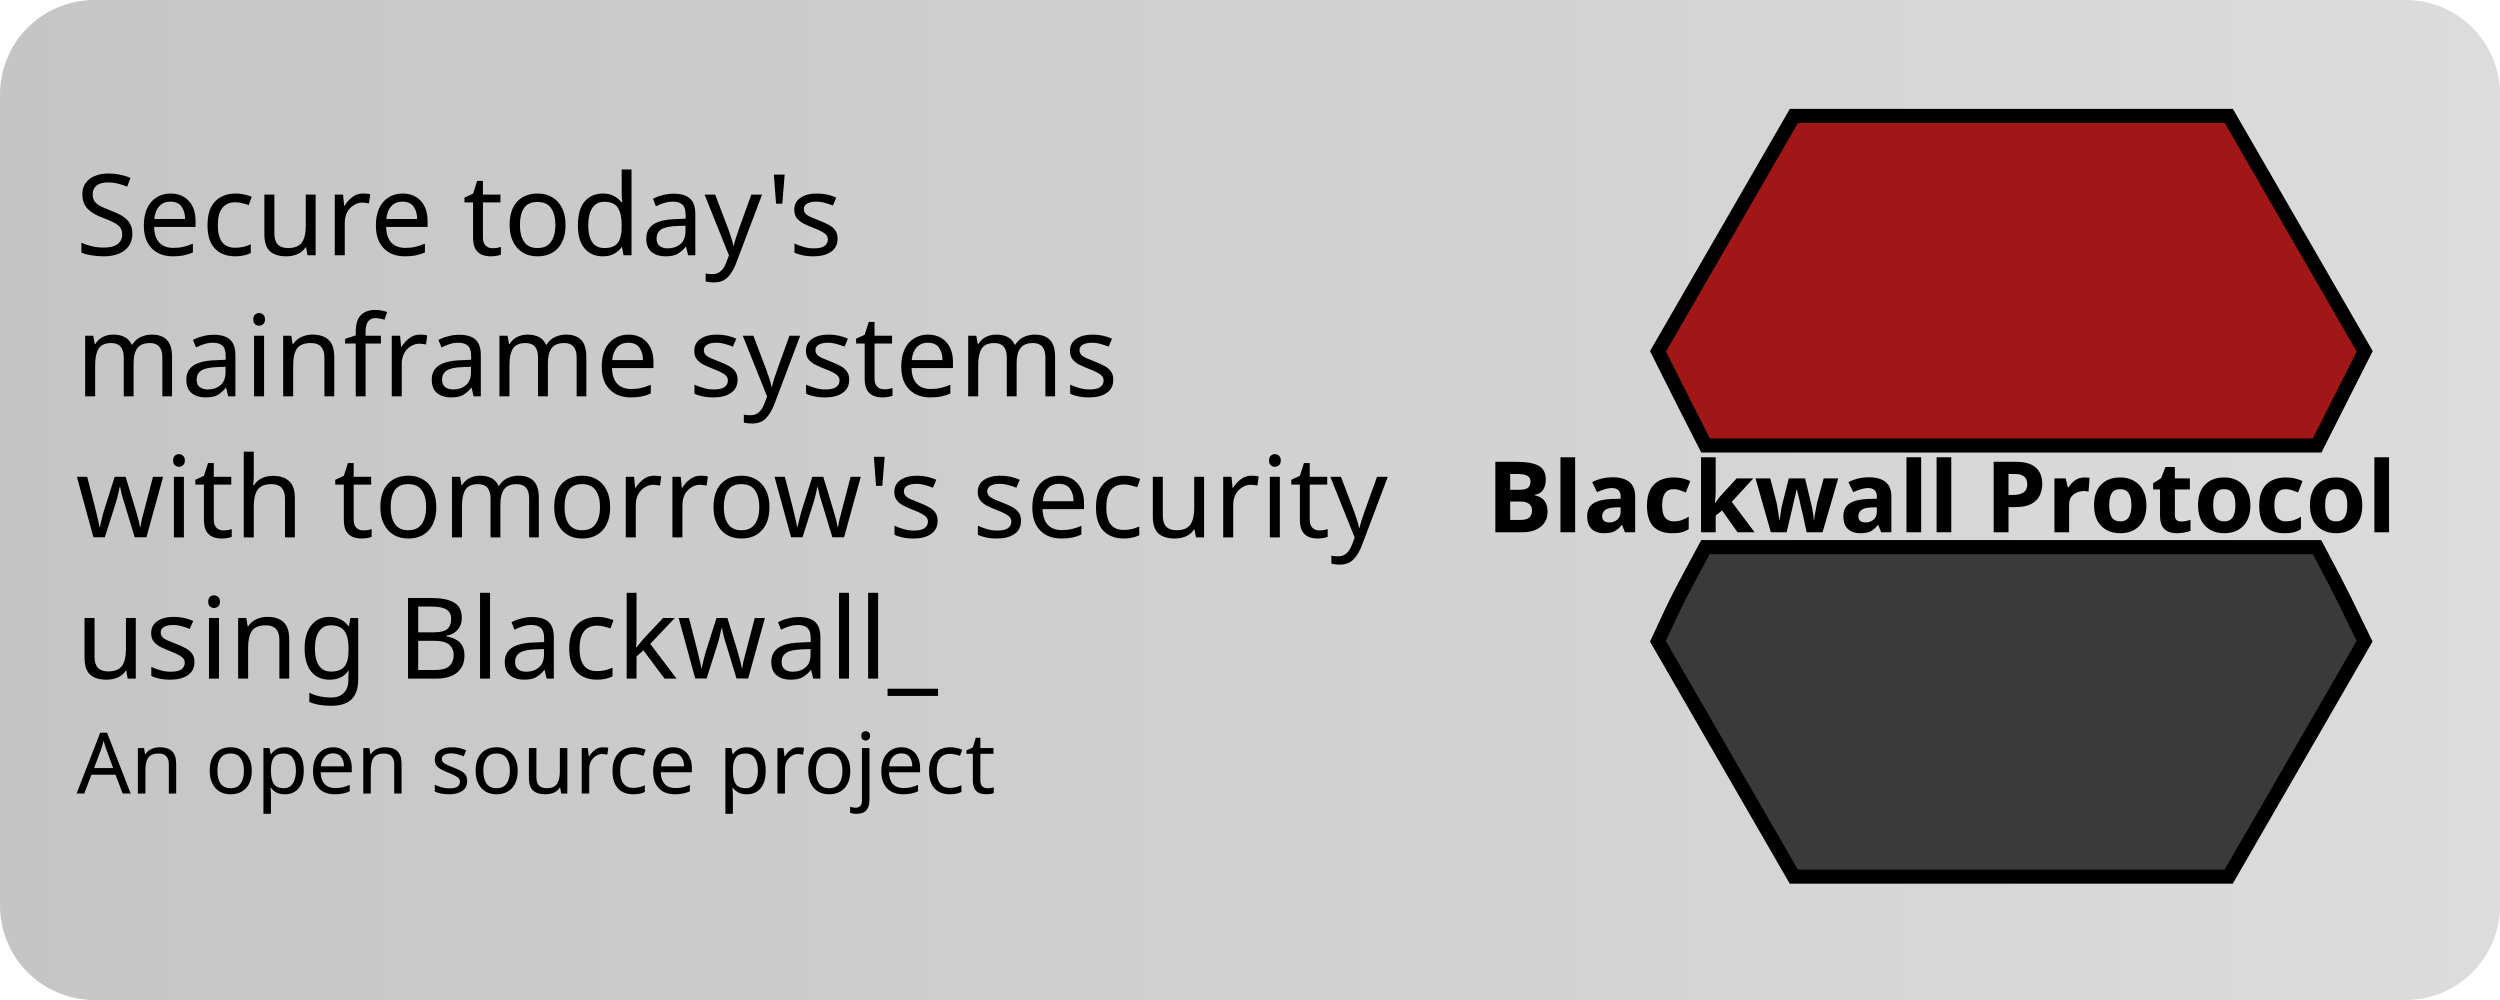
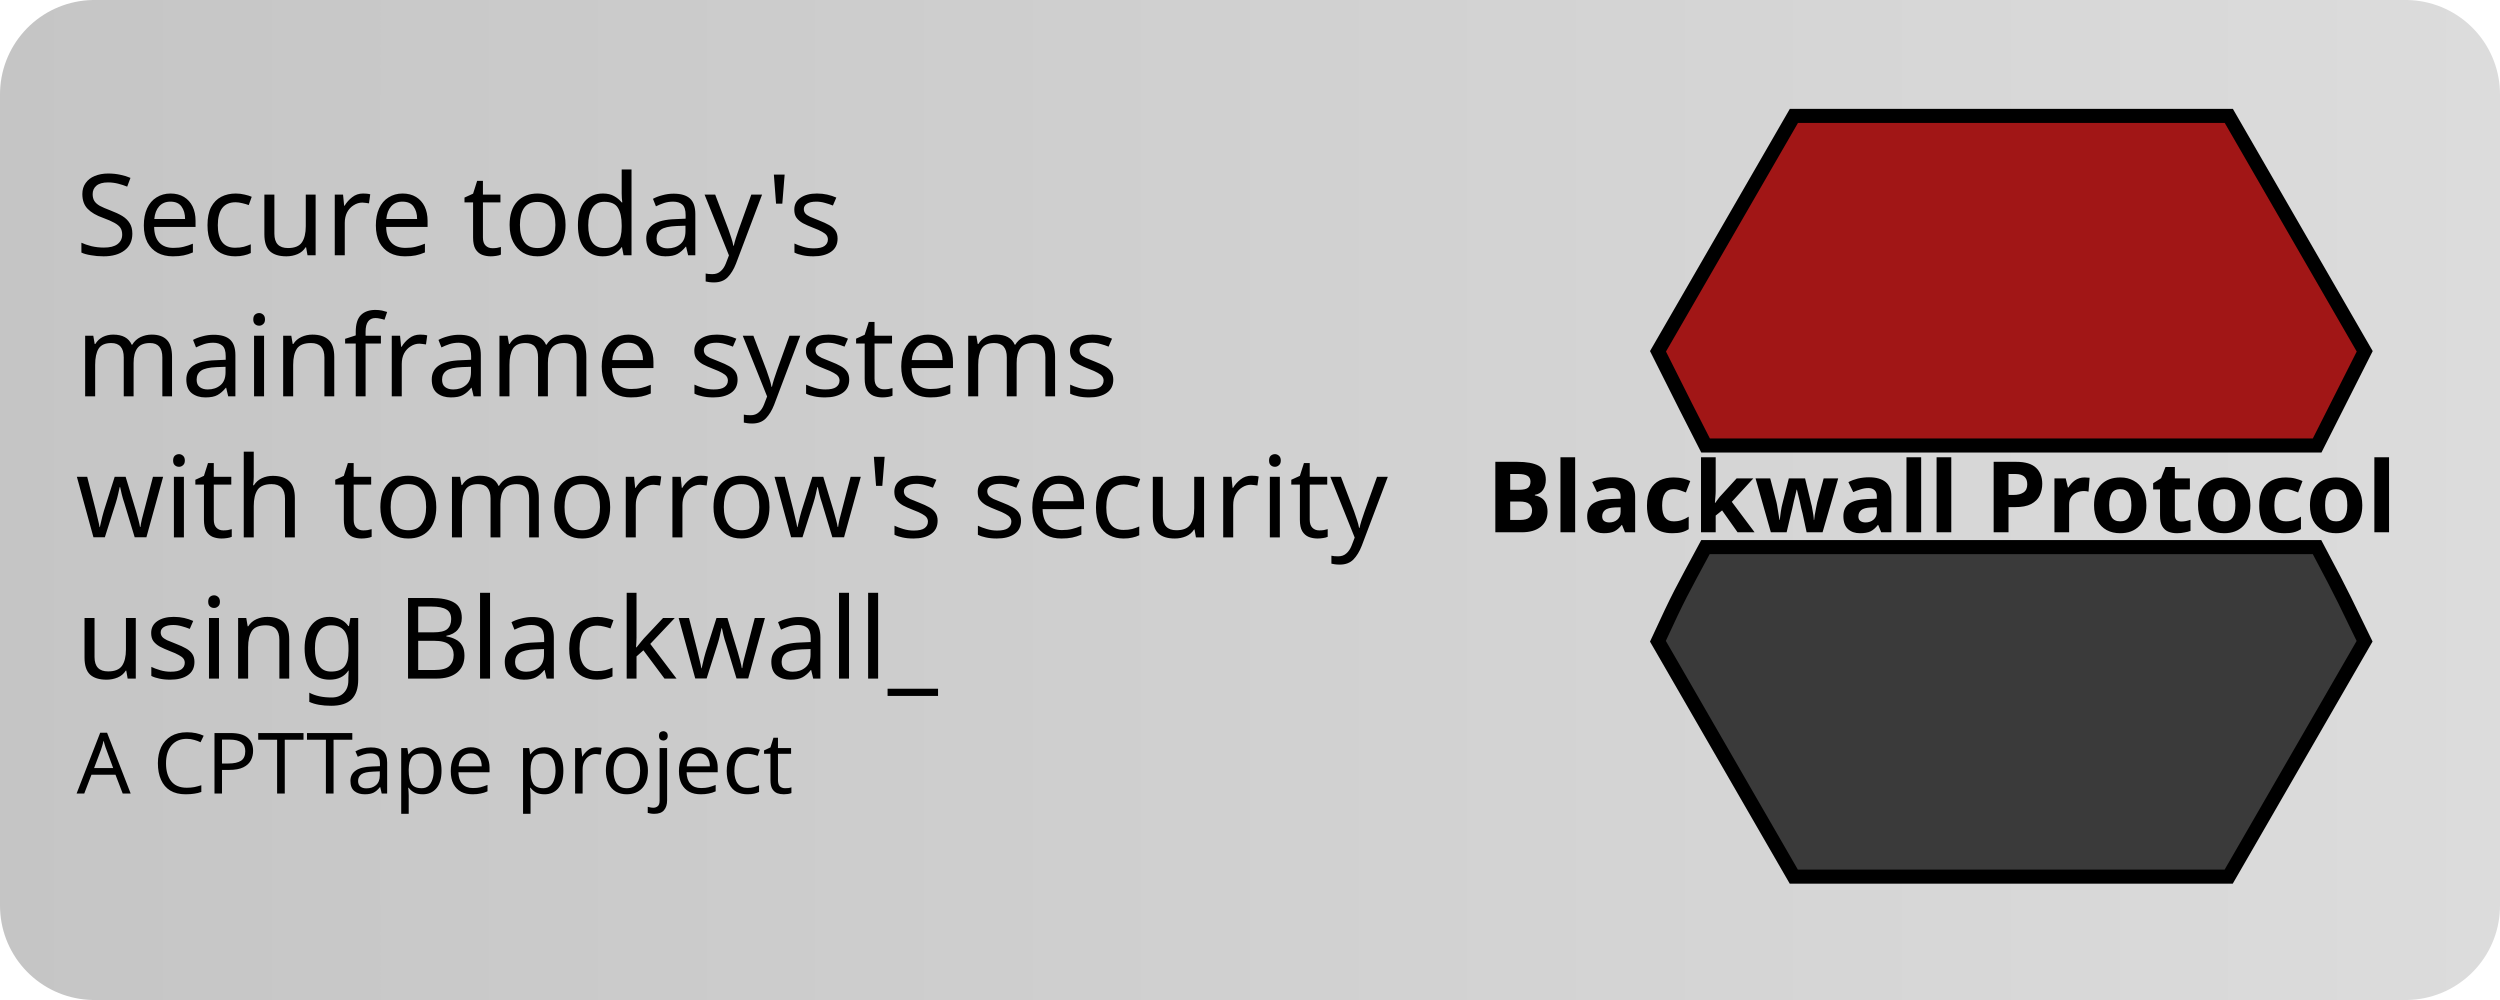
<svg xmlns="http://www.w3.org/2000/svg" xmlns:xlink="http://www.w3.org/1999/xlink" width="250mm" height="100mm" viewBox="0 0 250 100" version="1.1" id="svg1">
  <defs id="defs1">
    <linearGradient id="linearGradient14">
      <stop style="stop-color:#c5c5c5;stop-opacity:1;" offset="0" id="stop14" />
      <stop style="stop-color:#dcdcdc;stop-opacity:1;" offset="1" id="stop15" />
    </linearGradient>
    <linearGradient id="linearGradient12">
      <stop style="stop-color:#c5c5c5;stop-opacity:1;" offset="0" id="stop12" />
      <stop style="stop-color:#dcdcdc;stop-opacity:1;" offset="1" id="stop13" />
    </linearGradient>
    <rect x="41.379" y="258.621" width="309.483" height="74.138" id="rect8" />
    <linearGradient xlink:href="#linearGradient12" id="linearGradient13" x1="3.8146973e-05" y1="50" x2="250" y2="50" gradientUnits="userSpaceOnUse" />
    <linearGradient xlink:href="#linearGradient14" id="linearGradient15" x1="3.8146973e-05" y1="50" x2="250" y2="50" gradientUnits="userSpaceOnUse" />
  </defs>
  <rect style="fill:url(#linearGradient15);fill-opacity:1;stroke:url(#linearGradient13);stroke-width:18.879;stroke-linecap:round;stroke-linejoin:round;stroke-miterlimit:16.5;stroke-dasharray:none;stroke-opacity:1" id="rect10" width="231.121" height="81.121" x="9.439" y="9.439" />
  <g id="layer1">
    <text xml:space="preserve" style="font-style:normal;font-variant:normal;font-weight:500;font-stretch:normal;font-size:11.289px;font-family:'IBM Plex Sans';-inkscape-font-specification:'IBM Plex Sans Medium';text-align:start;writing-mode:lr-tb;direction:ltr;text-anchor:start;fill:#000000;fill-opacity:1;stroke-width:0.265" x="7.561" y="25.523" id="text5">
      <tspan id="tspan5" style="font-style:normal;font-variant:normal;font-weight:500;font-stretch:normal;font-size:11.289px;font-family:'IBM Plex Sans';-inkscape-font-specification:'IBM Plex Sans Medium';text-align:start;text-anchor:start;stroke-width:0.265" x="7.561" y="25.523">Secure today's </tspan>
      <tspan style="font-style:normal;font-variant:normal;font-weight:500;font-stretch:normal;font-size:11.289px;font-family:'IBM Plex Sans';-inkscape-font-specification:'IBM Plex Sans Medium';text-align:start;text-anchor:start;stroke-width:0.265" x="7.561" y="39.635" id="tspan6">mainframe systems</tspan>
      <tspan style="font-style:normal;font-variant:normal;font-weight:500;font-stretch:normal;font-size:11.289px;font-family:'IBM Plex Sans';-inkscape-font-specification:'IBM Plex Sans Medium';text-align:start;text-anchor:start;stroke-width:0.265" x="7.561" y="53.746" id="tspan11">with tomorrow's security </tspan>
      <tspan style="font-style:normal;font-variant:normal;font-weight:500;font-stretch:normal;font-size:11.289px;font-family:'IBM Plex Sans';-inkscape-font-specification:'IBM Plex Sans Medium';text-align:start;text-anchor:start;stroke-width:0.265" x="7.561" y="67.857" id="tspan12">using Blackwall_</tspan>
      <tspan style="font-style:normal;font-variant:normal;font-weight:500;font-stretch:normal;font-size:11.289px;font-family:'IBM Plex Sans';-inkscape-font-specification:'IBM Plex Sans Medium';text-align:start;text-anchor:start;stroke-width:0.265" x="7.561" y="81.968" id="tspan7" />
    </text>
    <text xml:space="preserve" style="font-style:normal;font-variant:normal;font-weight:normal;font-stretch:normal;font-size:8.467px;font-family:'IBM Plex Sans';-inkscape-font-specification:'IBM Plex Sans';text-align:start;writing-mode:lr-tb;direction:ltr;text-anchor:start;fill:#000000;fill-opacity:1;stroke-width:0.265" x="7.66" y="79.353" id="text10">
-       <tspan id="tspan10" style="font-size:8.467px;stroke-width:0.265" x="7.66" y="79.353">An open source project</tspan>
+       <tspan id="tspan10" style="font-size:8.467px;stroke-width:0.265" x="7.66" y="79.353">A CPTTape project</tspan>
    </text>
  </g>
  <g id="layer2" transform="translate(-0.29006,-2.90786)">
    <path d="m 170.838,57.616 c -2.51,4.674 -2.55,4.638 -4.757,9.416 l 2.718,4.708 2.718,4.708 2.718,4.708 2.718,4.708 2.718,4.708 h 5.436 5.436 5.436 5.436 5.436 5.436 5.436 5.436 l 2.718,-4.708 2.718,-4.708 2.718,-4.708 2.718,-4.708 2.718,-4.708 c -1.873,-3.803 -1.814,-3.891 -4.757,-9.416 h -10.193 -10.193 -10.193 -10.193 -10.193 z" style="fill:#3a3a3a;fill-opacity:1;stroke:#000000;stroke-width:1.407" id="path3" />
    <path d="m 179.68,14.5 -2.718,4.708 -2.718,4.708 -2.718,4.708 -2.718,4.708 -2.718,4.708 c 4.041,8.059 1.773,3.542 4.757,9.416 h 10.193 10.193 10.193 10.193 10.193 10.193 l 4.757,-9.416 -2.718,-4.708 -2.718,-4.708 -2.718,-4.708 -2.718,-4.708 -2.718,-4.708 h -5.436 -5.436 -5.436 -5.436 -5.436 -5.436 -5.436 z" style="fill:#a11616;stroke:#000000;stroke-width:1.407" id="path2" />
    <text xml:space="preserve" style="font-style:normal;font-variant:normal;font-weight:bold;font-stretch:normal;font-size:9.878px;font-family:'IBM Plex Sans';-inkscape-font-specification:'IBM Plex Sans Bold';text-align:center;writing-mode:lr-tb;direction:ltr;text-anchor:middle;fill:#000000;fill-opacity:1;stroke-width:0.265" x="200.875" y="56.136" id="text1">
      <tspan style="font-style:normal;font-variant:normal;font-weight:bold;font-stretch:normal;font-size:9.878px;font-family:'IBM Plex Sans';-inkscape-font-specification:'IBM Plex Sans Bold';text-align:center;text-anchor:middle;fill:#000000;fill-opacity:1;stroke-width:0.265" x="200.875" y="56.136" id="tspan3">Blackwall Protocol</tspan>
    </text>
  </g>
</svg>
